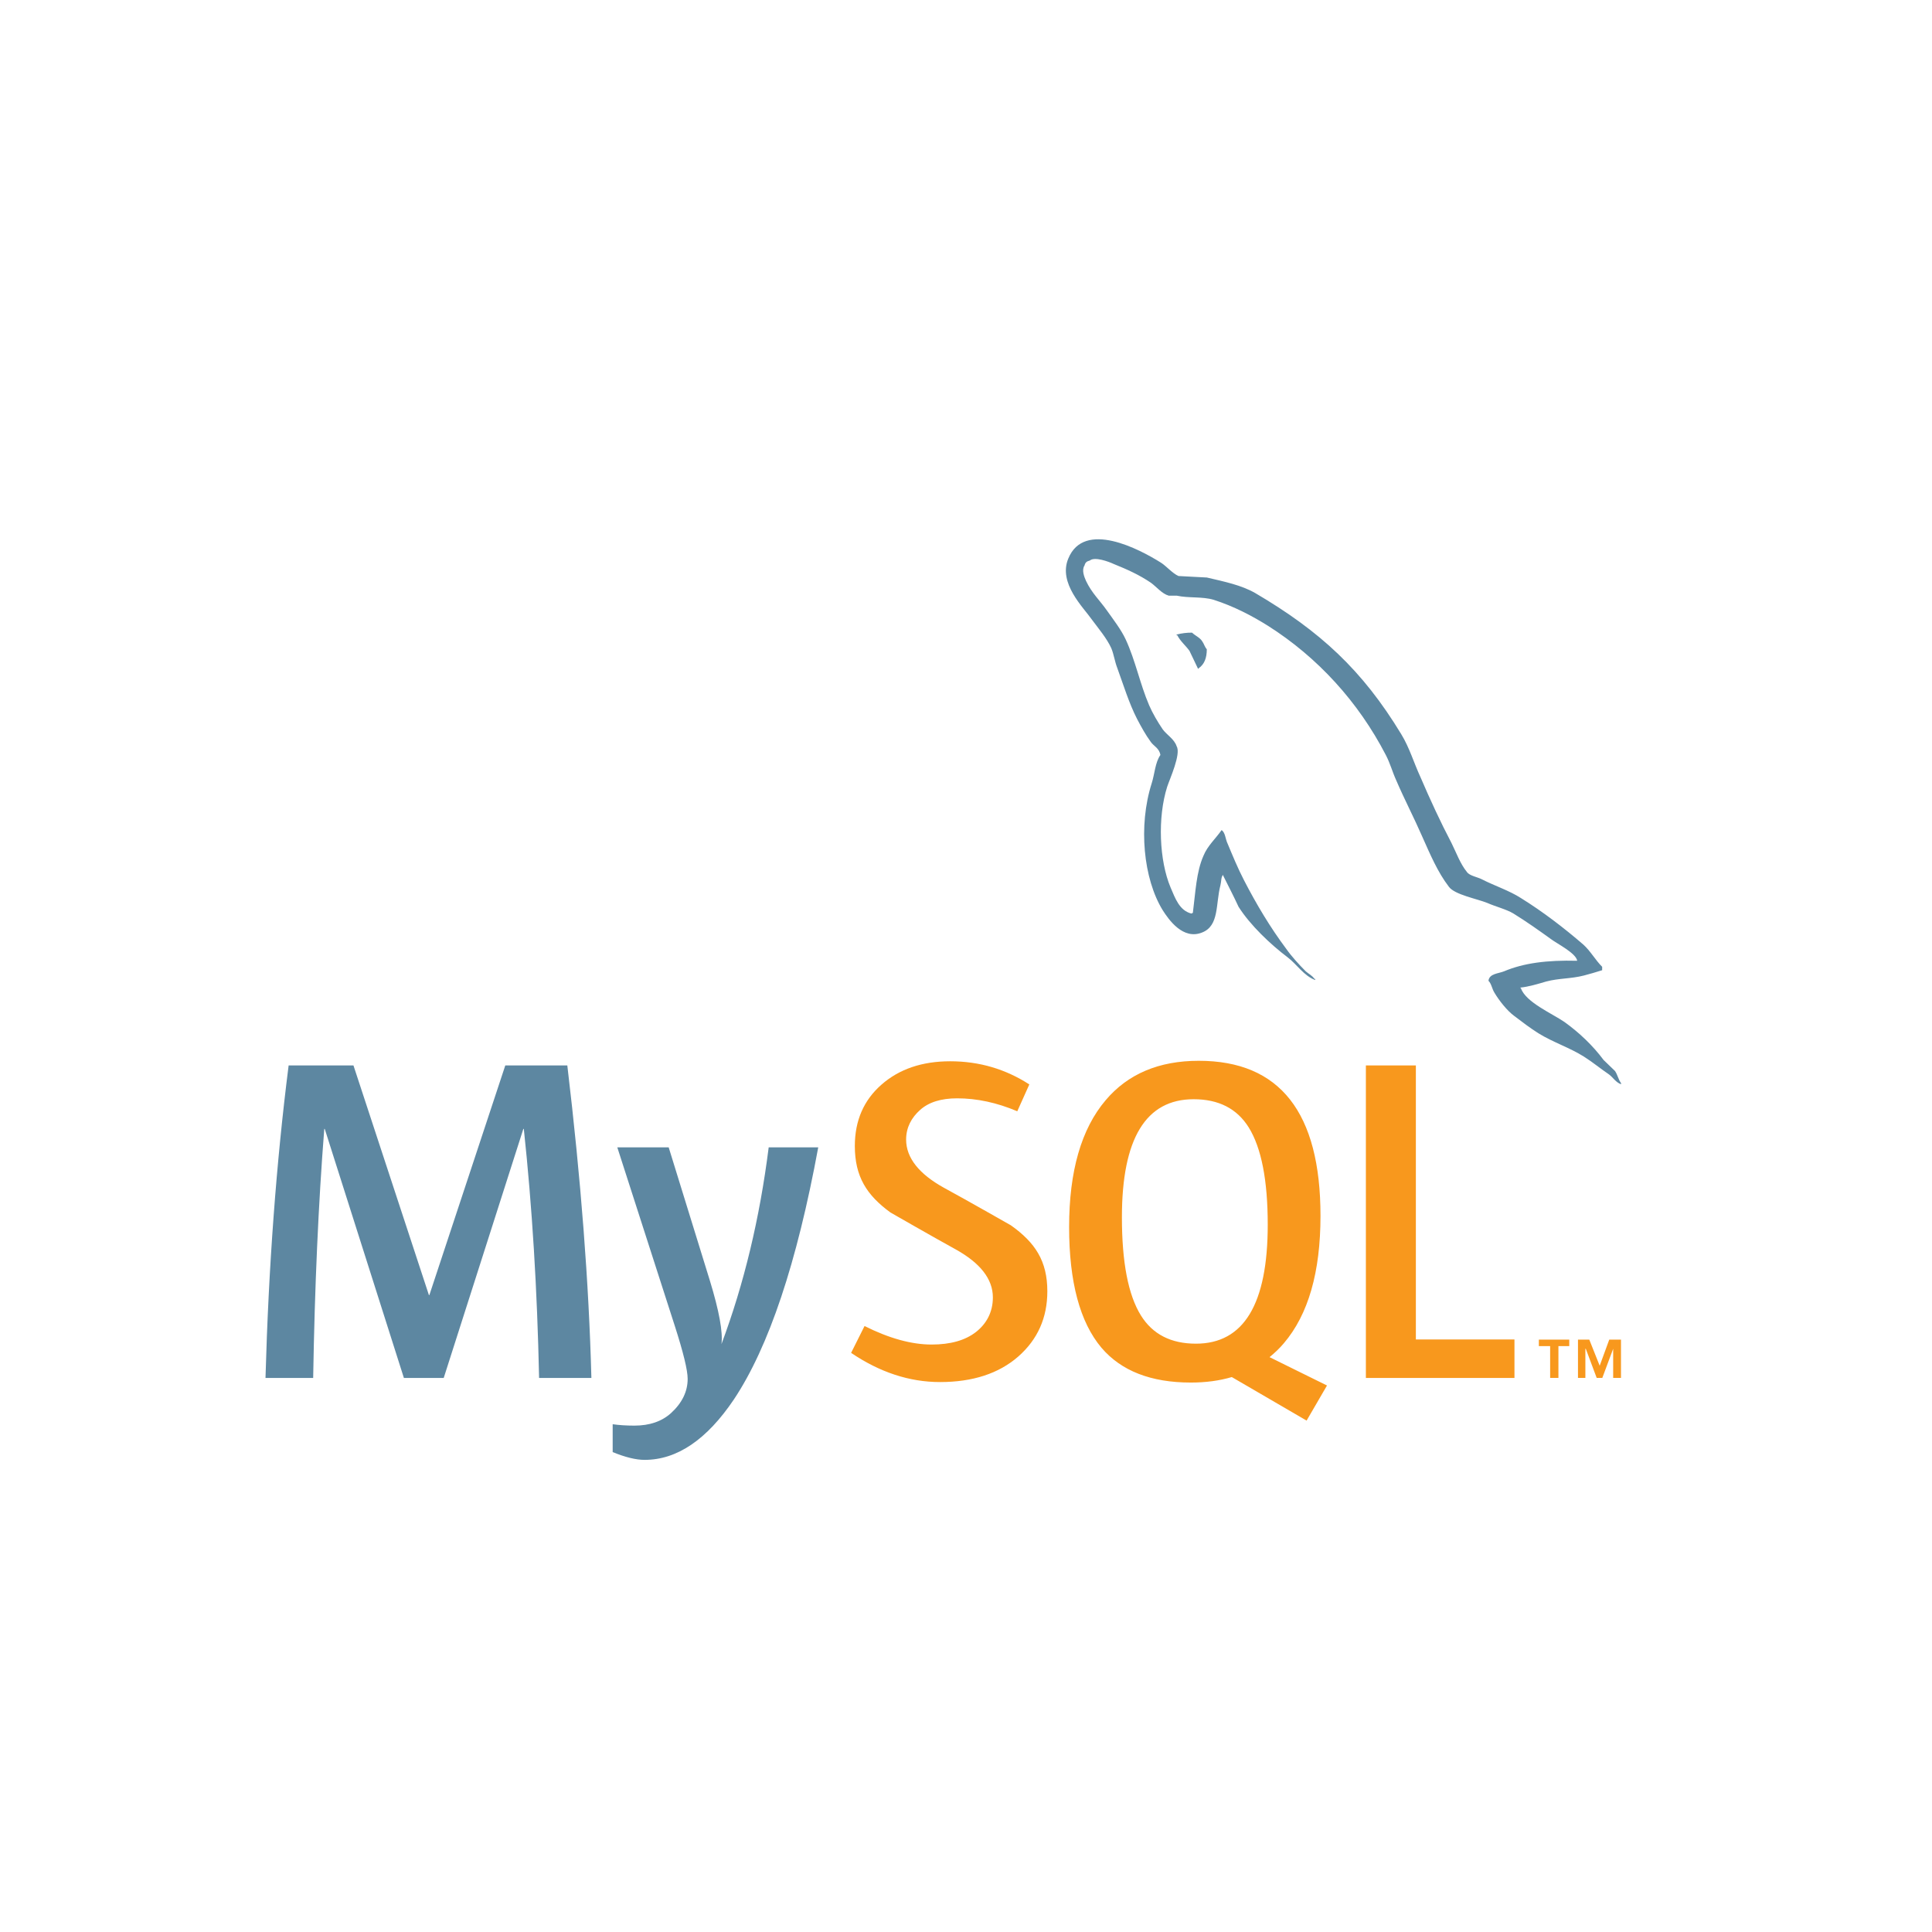
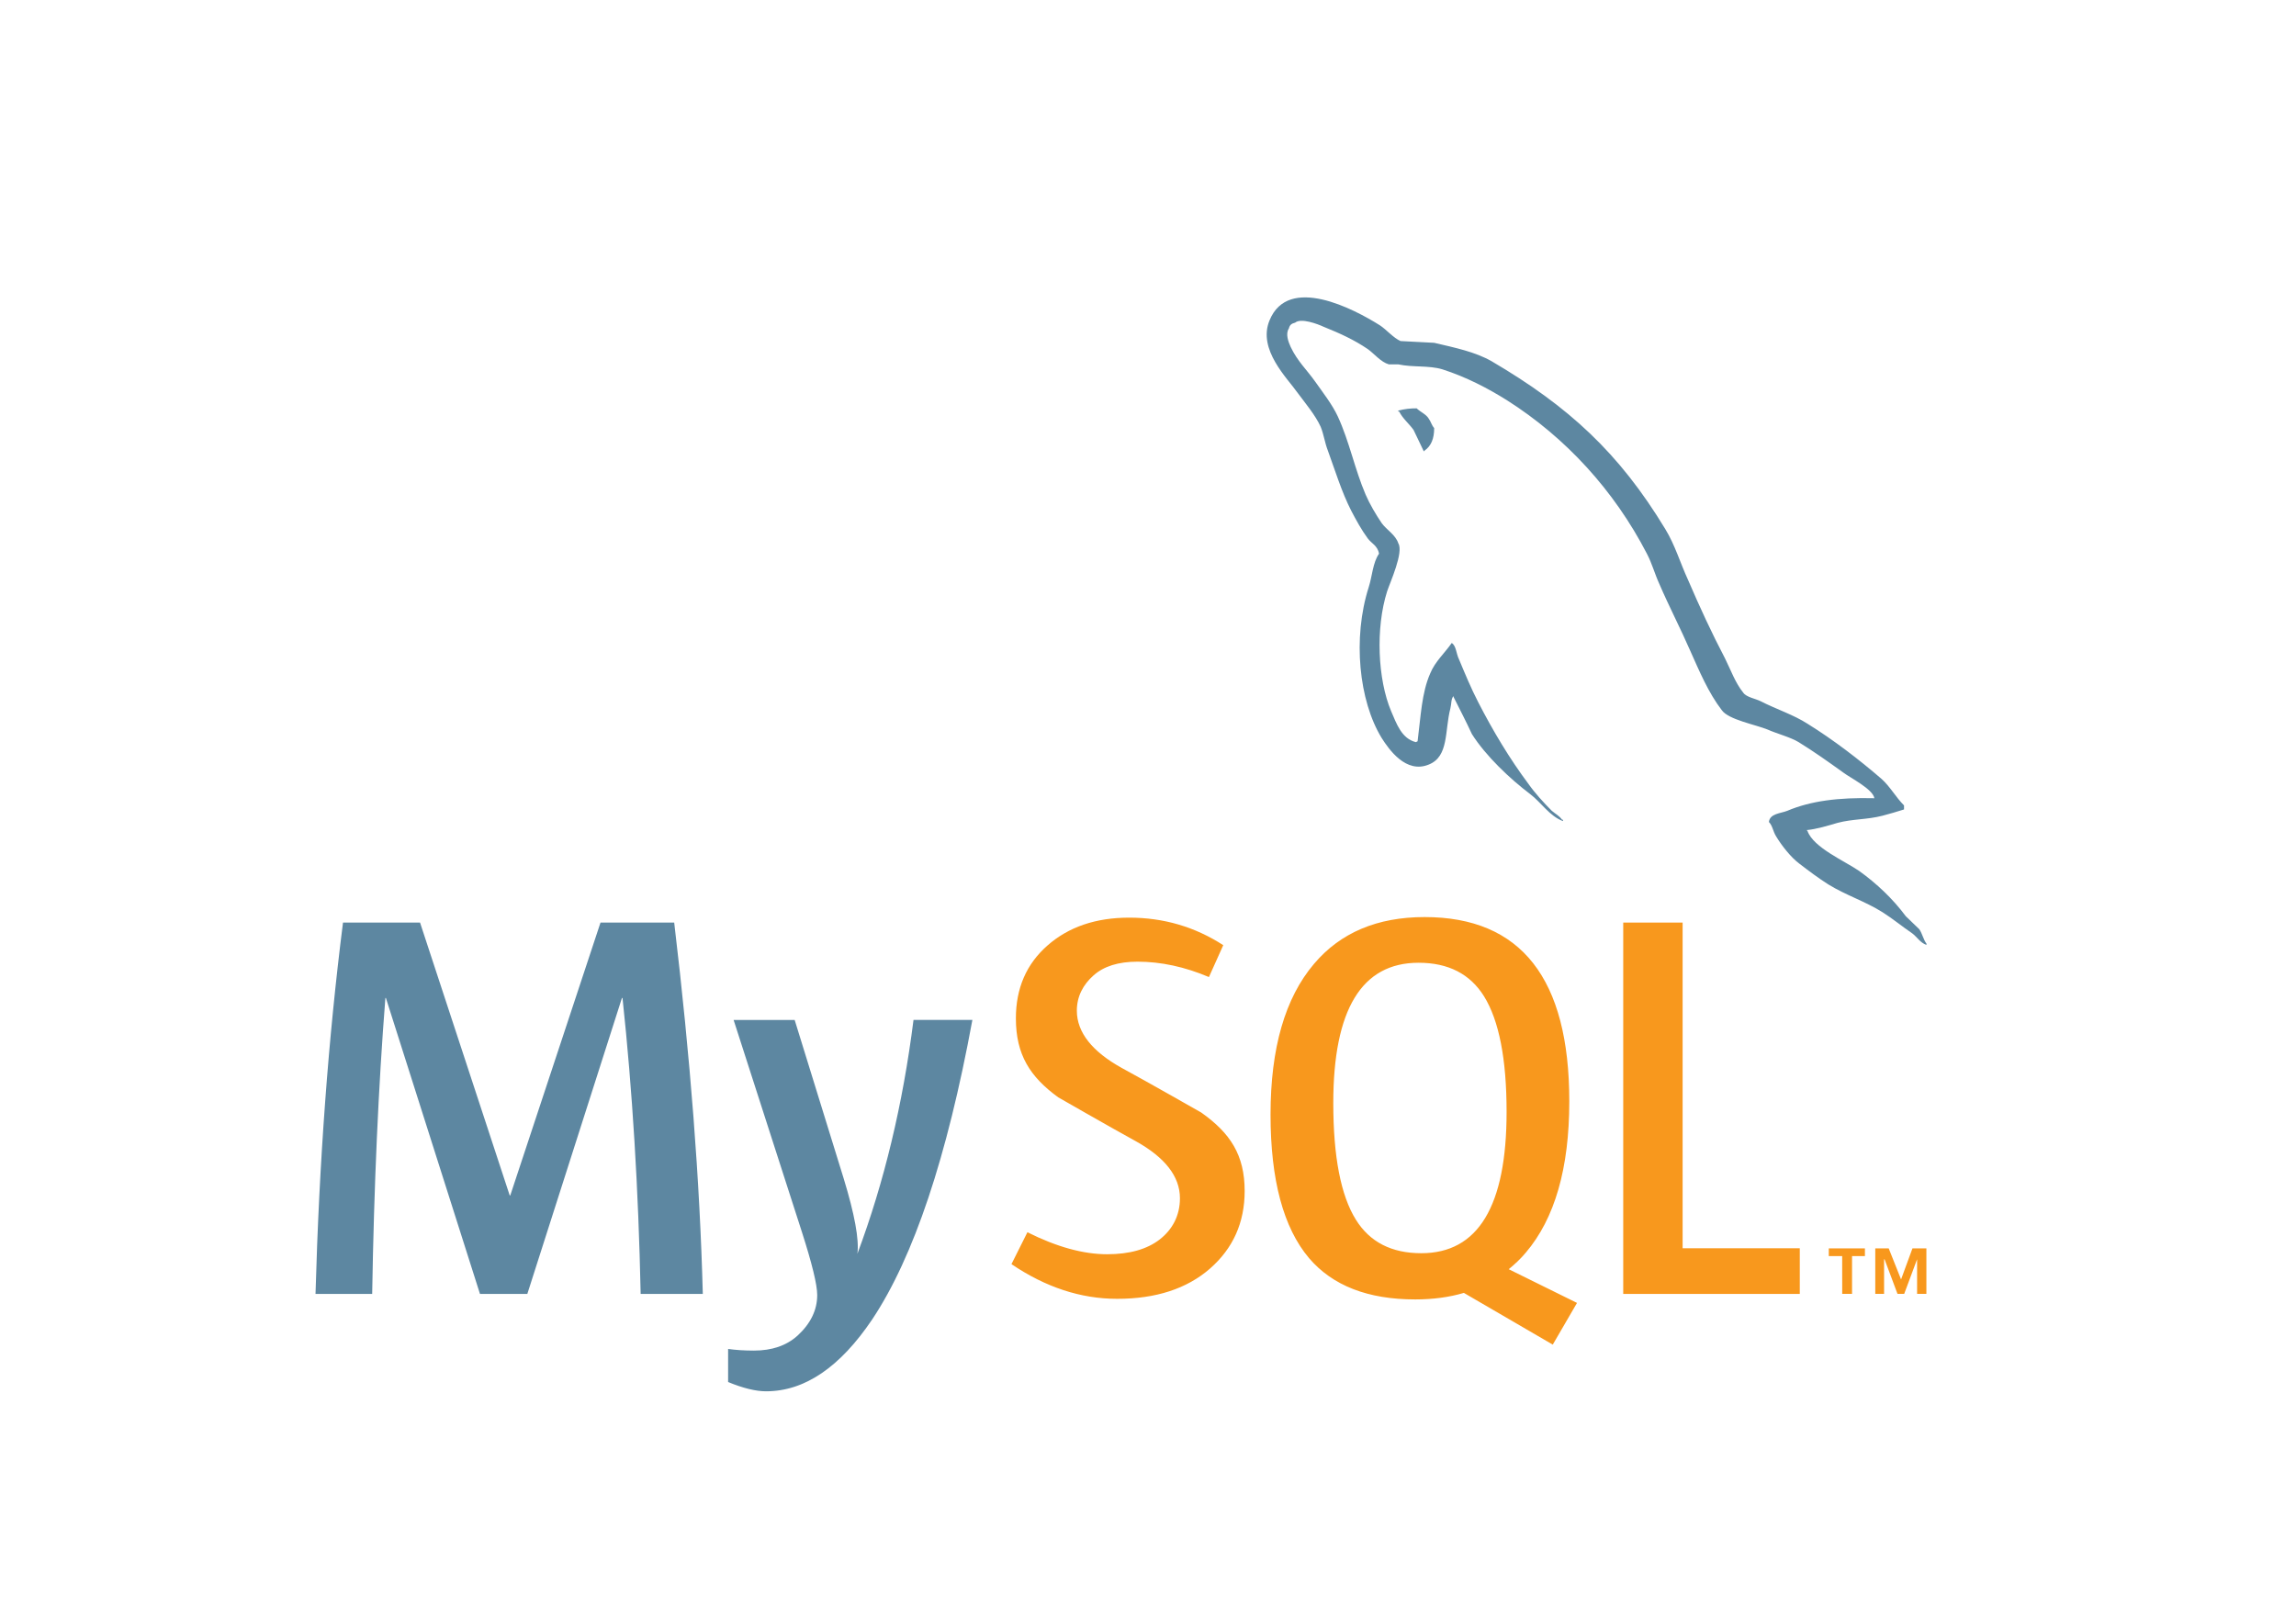
- <svg xmlns="http://www.w3.org/2000/svg" width="800px" height="800px" viewBox="-18.458 -22.75 191.151 191.151">
-   <path d="M-18.458 6.58h191.151v132.49H-18.458V6.58z" fill="none" />
-   <path d="M40.054 113.583h-5.175c-.183-8.735-.687-16.947-1.511-24.642h-.046l-7.879 24.642h-3.94l-7.832-24.642h-.045c-.581 7.388-.947 15.602-1.099 24.642H7.81c.304-10.993 1.068-21.299 2.289-30.919h6.414l7.465 22.719h.046l7.511-22.719h6.137c1.344 11.268 2.138 21.575 2.382 30.919M62.497 90.771c-2.107 11.434-4.887 19.742-8.337 24.928-2.688 3.992-5.633 5.99-8.84 5.99-.855 0-1.91-.258-3.16-.77v-2.757c.611.088 1.328.138 2.152.138 1.498 0 2.702-.412 3.62-1.238 1.098-1.006 1.647-2.137 1.647-3.388 0-.858-.428-2.612-1.282-5.268L42.618 90.77h5.084l4.076 13.19c.916 2.995 1.298 5.086 1.145 6.277 2.229-5.953 3.786-12.444 4.673-19.468h4.901v.002z" fill="#5d87a1" />
-   <path d="M131.382 113.583h-14.7V82.664h4.945v27.113h9.755v3.806zM112.834 114.33l-5.684-2.805c.504-.414.986-.862 1.42-1.381 2.416-2.838 3.621-7.035 3.621-12.594 0-10.229-4.014-15.346-12.045-15.346-3.938 0-7.01 1.298-9.207 3.895-2.414 2.84-3.619 7.022-3.619 12.551 0 5.435 1.068 9.422 3.205 11.951 1.955 2.291 4.902 3.438 8.843 3.438 1.47 0 2.819-.18 4.048-.543l7.4 4.308 2.018-3.474zm-18.413-6.934c-1.252-2.014-1.878-5.248-1.878-9.707 0-7.785 2.365-11.682 7.1-11.682 2.475 0 4.289.932 5.449 2.792 1.25 2.017 1.879 5.222 1.879 9.619 0 7.849-2.367 11.774-7.099 11.774-2.476.001-4.29-.928-5.451-2.796M85.165 105.013c0 2.622-.962 4.773-2.884 6.458-1.924 1.678-4.504 2.519-7.737 2.519-3.024 0-5.956-.966-8.794-2.888l1.329-2.655c2.442 1.223 4.653 1.831 6.638 1.831 1.863 0 3.319-.413 4.375-1.232 1.055-.822 1.684-1.975 1.684-3.433 0-1.837-1.281-3.407-3.631-4.722-2.167-1.19-6.501-3.678-6.501-3.678-2.349-1.712-3.525-3.55-3.525-6.578 0-2.506.877-4.529 2.632-6.068 1.757-1.545 4.024-2.315 6.803-2.315 2.87 0 5.479.769 7.829 2.291l-1.192 2.656c-2.01-.854-3.994-1.281-5.951-1.281-1.585 0-2.809.381-3.66 1.146-.858.762-1.387 1.737-1.387 2.933 0 1.828 1.308 3.418 3.722 4.759 2.196 1.192 6.638 3.723 6.638 3.723 2.409 1.709 3.612 3.53 3.612 6.534" fill="#f8981d" />
-   <path d="M137.59 72.308c-2.99-.076-5.305.225-7.248 1.047-.561.224-1.453.224-1.531.933.303.3.338.784.601 1.198.448.747 1.229 1.752 1.942 2.276.783.6 1.569 1.194 2.393 1.717 1.453.899 3.1 1.422 4.516 2.318.825.521 1.645 1.195 2.471 1.756.406.299.666.784 1.193.971v-.114c-.264-.336-.339-.822-.598-1.196l-1.122-1.082c-1.084-1.456-2.431-2.727-3.884-3.771-1.196-.824-3.812-1.944-4.297-3.322l-.076-.076c.822-.077 1.797-.375 2.578-.604 1.271-.335 2.43-.259 3.734-.594.6-.15 1.195-.338 1.797-.523v-.337c-.676-.673-1.158-1.567-1.869-2.203-1.902-1.643-3.998-3.25-6.164-4.595-1.16-.749-2.652-1.231-3.887-1.868-.445-.225-1.195-.336-1.457-.71-.67-.822-1.047-1.904-1.533-2.877-1.08-2.053-2.129-4.331-3.061-6.502-.674-1.456-1.084-2.91-1.906-4.257-3.85-6.35-8.031-10.196-14.457-13.971-1.381-.786-3.024-1.121-4.779-1.533l-2.803-.148c-.598-.262-1.197-.973-1.719-1.309-2.132-1.344-7.621-4.257-9.189-.411-1.01 2.431 1.494 4.821 2.354 6.054.635.856 1.458 1.83 1.902 2.802.263.635.337 1.309.6 1.98.598 1.644 1.157 3.473 1.943 5.007.41.782.857 1.604 1.381 2.312.3.414.822.597.936 1.272-.521.744-.562 1.867-.861 2.801-1.344 4.221-.819 9.45 1.086 12.552.596.934 2.018 2.99 3.92 2.202 1.684-.672 1.311-2.801 1.795-4.668.111-.451.038-.747.262-1.043v.073c.521 1.045 1.047 2.052 1.53 3.1 1.159 1.829 3.177 3.735 4.858 5.002.895.676 1.604 1.832 2.725 2.245V74.1h-.074c-.227-.335-.559-.485-.857-.745-.674-.673-1.42-1.495-1.943-2.241-1.566-2.093-2.952-4.41-4.182-6.801-.602-1.16-1.121-2.428-1.606-3.586-.226-.447-.226-1.121-.601-1.346-.562.821-1.381 1.532-1.791 2.538-.711 1.609-.785 3.588-1.049 5.646l-.147.072c-1.19-.299-1.604-1.53-2.056-2.575-1.119-2.654-1.307-6.914-.336-9.976.26-.783 1.385-3.249.936-3.995-.225-.715-.973-1.122-1.383-1.685-.482-.708-1.01-1.604-1.346-2.39-.896-2.091-1.347-4.408-2.312-6.498-.451-.974-1.234-1.982-1.868-2.879-.712-1.008-1.495-1.718-2.058-2.913-.186-.411-.447-1.083-.148-1.53.073-.3.225-.412.523-.487.484-.409 1.867.111 2.352.336 1.385.56 2.543 1.083 3.699 1.867.523.375 1.084 1.085 1.755 1.272h.786c1.193.26 2.538.072 3.661.41 1.979.636 3.772 1.569 5.38 2.576 4.893 3.103 8.928 7.512 11.652 12.778.447.858.637 1.644 1.045 2.539.787 1.832 1.76 3.7 2.541 5.493.785 1.755 1.533 3.547 2.654 5.005.559.784 2.805 1.195 3.812 1.606.745.335 1.905.633 2.577 1.044 1.271.783 2.537 1.682 3.732 2.543.595.448 2.465 1.382 2.576 2.13M99.484 39.844a5.82 5.82 0 0 0-1.529.188v.075h.072c.301.597.824 1.011 1.197 1.532.301.599.562 1.193.857 1.791l.072-.074c.527-.373.789-.971.789-1.868-.227-.264-.262-.522-.451-.784-.22-.374-.705-.56-1.007-.86" fill="#5d87a1" />
-   <path d="M141.148 113.578h.774v-3.788h-1.161l-.947 2.585-1.029-2.585h-1.118v3.788h.731v-2.882h.041l1.078 2.882h.557l1.074-2.882v2.882zm-6.235 0h.819v-3.146h1.072v-.643h-3.008v.643h1.115l.002 3.146z" fill="#f8981d" />
+ <svg xmlns="http://www.w3.org/2000/svg" width="100" height="70" viewBox="0 0 100 70" fill="none">
+   <path d="M30.61 56.363H27.903C27.807 51.794 27.544 47.497 27.113 43.472H27.088L22.967 56.363H20.905L16.808 43.472H16.785C16.481 47.337 16.289 51.634 16.21 56.363H13.742C13.901 50.612 14.301 45.221 14.939 40.188H18.295L22.2 52.073H22.224L26.154 40.188H29.364C30.067 46.083 30.483 51.475 30.61 56.363ZM42.351 44.429C41.249 50.411 39.795 54.757 37.99 57.47C36.584 59.559 35.043 60.604 33.365 60.604C32.918 60.604 32.366 60.469 31.712 60.201V58.759C32.032 58.805 32.407 58.831 32.838 58.831C33.621 58.831 34.251 58.615 34.732 58.183C35.306 57.657 35.593 57.065 35.593 56.411C35.593 55.962 35.369 55.044 34.923 53.655L31.952 44.429H34.611L36.744 51.329C37.223 52.896 37.423 53.99 37.343 54.613C38.509 51.498 39.323 48.103 39.787 44.428H42.351V44.429Z" fill="#5D87A1" />
+   <path d="M78.388 56.363H70.698V40.188H73.285V54.372H78.388V56.363ZM68.685 56.754L65.711 55.286C65.975 55.07 66.227 54.836 66.454 54.564C67.718 53.079 68.349 50.884 68.349 47.975C68.349 42.624 66.249 39.947 62.047 39.947C59.987 39.947 58.38 40.626 57.231 41.985C55.968 43.471 55.337 45.658 55.337 48.551C55.337 51.394 55.896 53.48 57.014 54.803C58.037 56.002 59.578 56.602 61.64 56.602C62.409 56.602 63.115 56.508 63.758 56.318L67.629 58.571L68.685 56.754ZM59.052 53.126C58.397 52.073 58.07 50.381 58.07 48.048C58.07 43.975 59.307 41.937 61.784 41.937C63.079 41.937 64.028 42.424 64.635 43.397C65.289 44.453 65.618 46.129 65.618 48.43C65.618 52.536 64.379 54.589 61.904 54.589C60.609 54.59 59.66 54.104 59.052 53.126ZM54.21 51.88C54.21 53.251 53.707 54.377 52.701 55.258C51.695 56.136 50.345 56.576 48.654 56.576C47.072 56.576 45.538 56.071 44.053 55.065L44.748 53.676C46.026 54.316 47.183 54.634 48.221 54.634C49.196 54.634 49.957 54.418 50.51 53.99C51.062 53.559 51.391 52.956 51.391 52.194C51.391 51.233 50.721 50.411 49.491 49.723C48.358 49.101 46.09 47.799 46.09 47.799C44.861 46.904 44.246 45.942 44.246 44.358C44.246 43.047 44.705 41.989 45.623 41.184C46.542 40.375 47.728 39.972 49.182 39.972C50.684 39.972 52.048 40.375 53.278 41.171L52.654 42.56C51.603 42.114 50.565 41.89 49.541 41.89C48.712 41.89 48.071 42.09 47.626 42.49C47.177 42.888 46.901 43.398 46.901 44.024C46.901 44.98 47.585 45.812 48.848 46.514C49.997 47.137 52.32 48.462 52.32 48.462C53.581 49.355 54.21 50.308 54.21 51.88Z" fill="#F8981D" />
+   <path d="M81.636 34.77C80.072 34.731 78.861 34.888 77.844 35.318C77.551 35.435 77.084 35.435 77.043 35.806C77.202 35.963 77.22 36.216 77.358 36.433C77.592 36.824 78.001 37.349 78.374 37.624C78.783 37.938 79.195 38.248 79.626 38.522C80.386 38.992 81.247 39.266 81.988 39.734C82.42 40.007 82.849 40.36 83.281 40.653C83.493 40.81 83.629 41.063 83.905 41.161V41.102C83.767 40.926 83.728 40.672 83.592 40.476L83.005 39.91C82.438 39.148 81.733 38.483 80.973 37.937C80.347 37.506 78.979 36.92 78.725 36.199L78.686 36.159C79.115 36.119 79.626 35.963 80.034 35.843C80.699 35.668 81.305 35.708 81.988 35.533C82.302 35.454 82.613 35.356 82.928 35.259V35.083C82.574 34.731 82.322 34.263 81.95 33.93C80.955 33.071 79.858 32.23 78.725 31.526C78.118 31.134 77.338 30.882 76.692 30.549C76.459 30.431 76.067 30.373 75.93 30.178C75.579 29.748 75.382 29.182 75.128 28.673C74.563 27.599 74.014 26.407 73.526 25.271C73.174 24.509 72.959 23.749 72.529 23.044C70.515 19.722 68.328 17.71 64.966 15.735C64.243 15.324 63.384 15.149 62.466 14.933L60.999 14.856C60.687 14.719 60.373 14.347 60.1 14.171C58.985 13.468 56.113 11.944 55.293 13.956C54.765 15.228 56.075 16.478 56.525 17.123C56.857 17.571 57.287 18.08 57.52 18.589C57.657 18.921 57.696 19.274 57.833 19.625C58.146 20.485 58.439 21.442 58.85 22.244C59.064 22.653 59.298 23.083 59.572 23.454C59.729 23.67 60.002 23.766 60.062 24.119C59.789 24.508 59.768 25.096 59.611 25.584C58.908 27.793 59.183 30.528 60.18 32.151C60.492 32.64 61.235 33.715 62.23 33.303C63.111 32.951 62.916 31.838 63.169 30.861C63.227 30.625 63.189 30.47 63.306 30.315V30.354C63.579 30.9 63.854 31.427 64.107 31.975C64.713 32.932 65.769 33.929 66.648 34.592C67.117 34.946 67.487 35.55 68.074 35.766V35.708H68.035C67.916 35.533 67.743 35.454 67.587 35.318C67.234 34.966 66.844 34.536 66.57 34.146C65.751 33.051 65.026 31.839 64.383 30.588C64.068 29.981 63.796 29.318 63.542 28.712C63.424 28.478 63.424 28.125 63.228 28.008C62.934 28.437 62.506 28.809 62.291 29.335C61.919 30.177 61.88 31.212 61.742 32.289L61.665 32.327C61.043 32.17 60.826 31.526 60.59 30.98C60.004 29.591 59.906 27.363 60.414 25.761C60.55 25.351 61.139 24.061 60.904 23.671C60.786 23.297 60.395 23.084 60.18 22.789C59.928 22.419 59.652 21.95 59.476 21.539C59.007 20.445 58.771 19.233 58.267 18.14C58.031 17.63 57.621 17.103 57.289 16.633C56.917 16.106 56.507 15.735 56.213 15.11C56.115 14.895 55.979 14.543 56.135 14.309C56.173 14.152 56.253 14.094 56.409 14.054C56.662 13.84 57.386 14.112 57.639 14.23C58.364 14.523 58.97 14.797 59.574 15.207C59.848 15.403 60.142 15.774 60.492 15.872H60.904C61.528 16.008 62.231 15.91 62.819 16.087C63.854 16.419 64.792 16.907 65.633 17.434C68.193 19.058 70.304 21.364 71.729 24.119C71.963 24.568 72.062 24.979 72.276 25.447C72.688 26.406 73.197 27.383 73.605 28.321C74.016 29.239 74.407 30.177 74.994 30.939C75.286 31.349 76.461 31.564 76.988 31.779C77.378 31.955 77.984 32.111 78.336 32.326C79.001 32.735 79.663 33.206 80.288 33.656C80.6 33.89 81.578 34.379 81.636 34.77ZM61.701 17.787C61.431 17.784 61.162 17.817 60.901 17.885V17.924H60.939C61.096 18.237 61.37 18.453 61.565 18.726C61.722 19.039 61.859 19.35 62.013 19.663L62.051 19.624C62.327 19.429 62.464 19.116 62.464 18.647C62.345 18.509 62.327 18.374 62.228 18.237C62.113 18.041 61.859 17.944 61.701 17.787Z" fill="#5D87A1" />
+   <path d="M83.497 56.361H83.902V54.379H83.295L82.799 55.731L82.261 54.379H81.676V56.361H82.059V54.853H82.08L82.644 56.361H82.935L83.497 54.853V56.361ZM80.236 56.361H80.664V54.715H81.225V54.378H79.651V54.715H80.234L80.236 56.361Z" fill="#F8981D" />
</svg>
